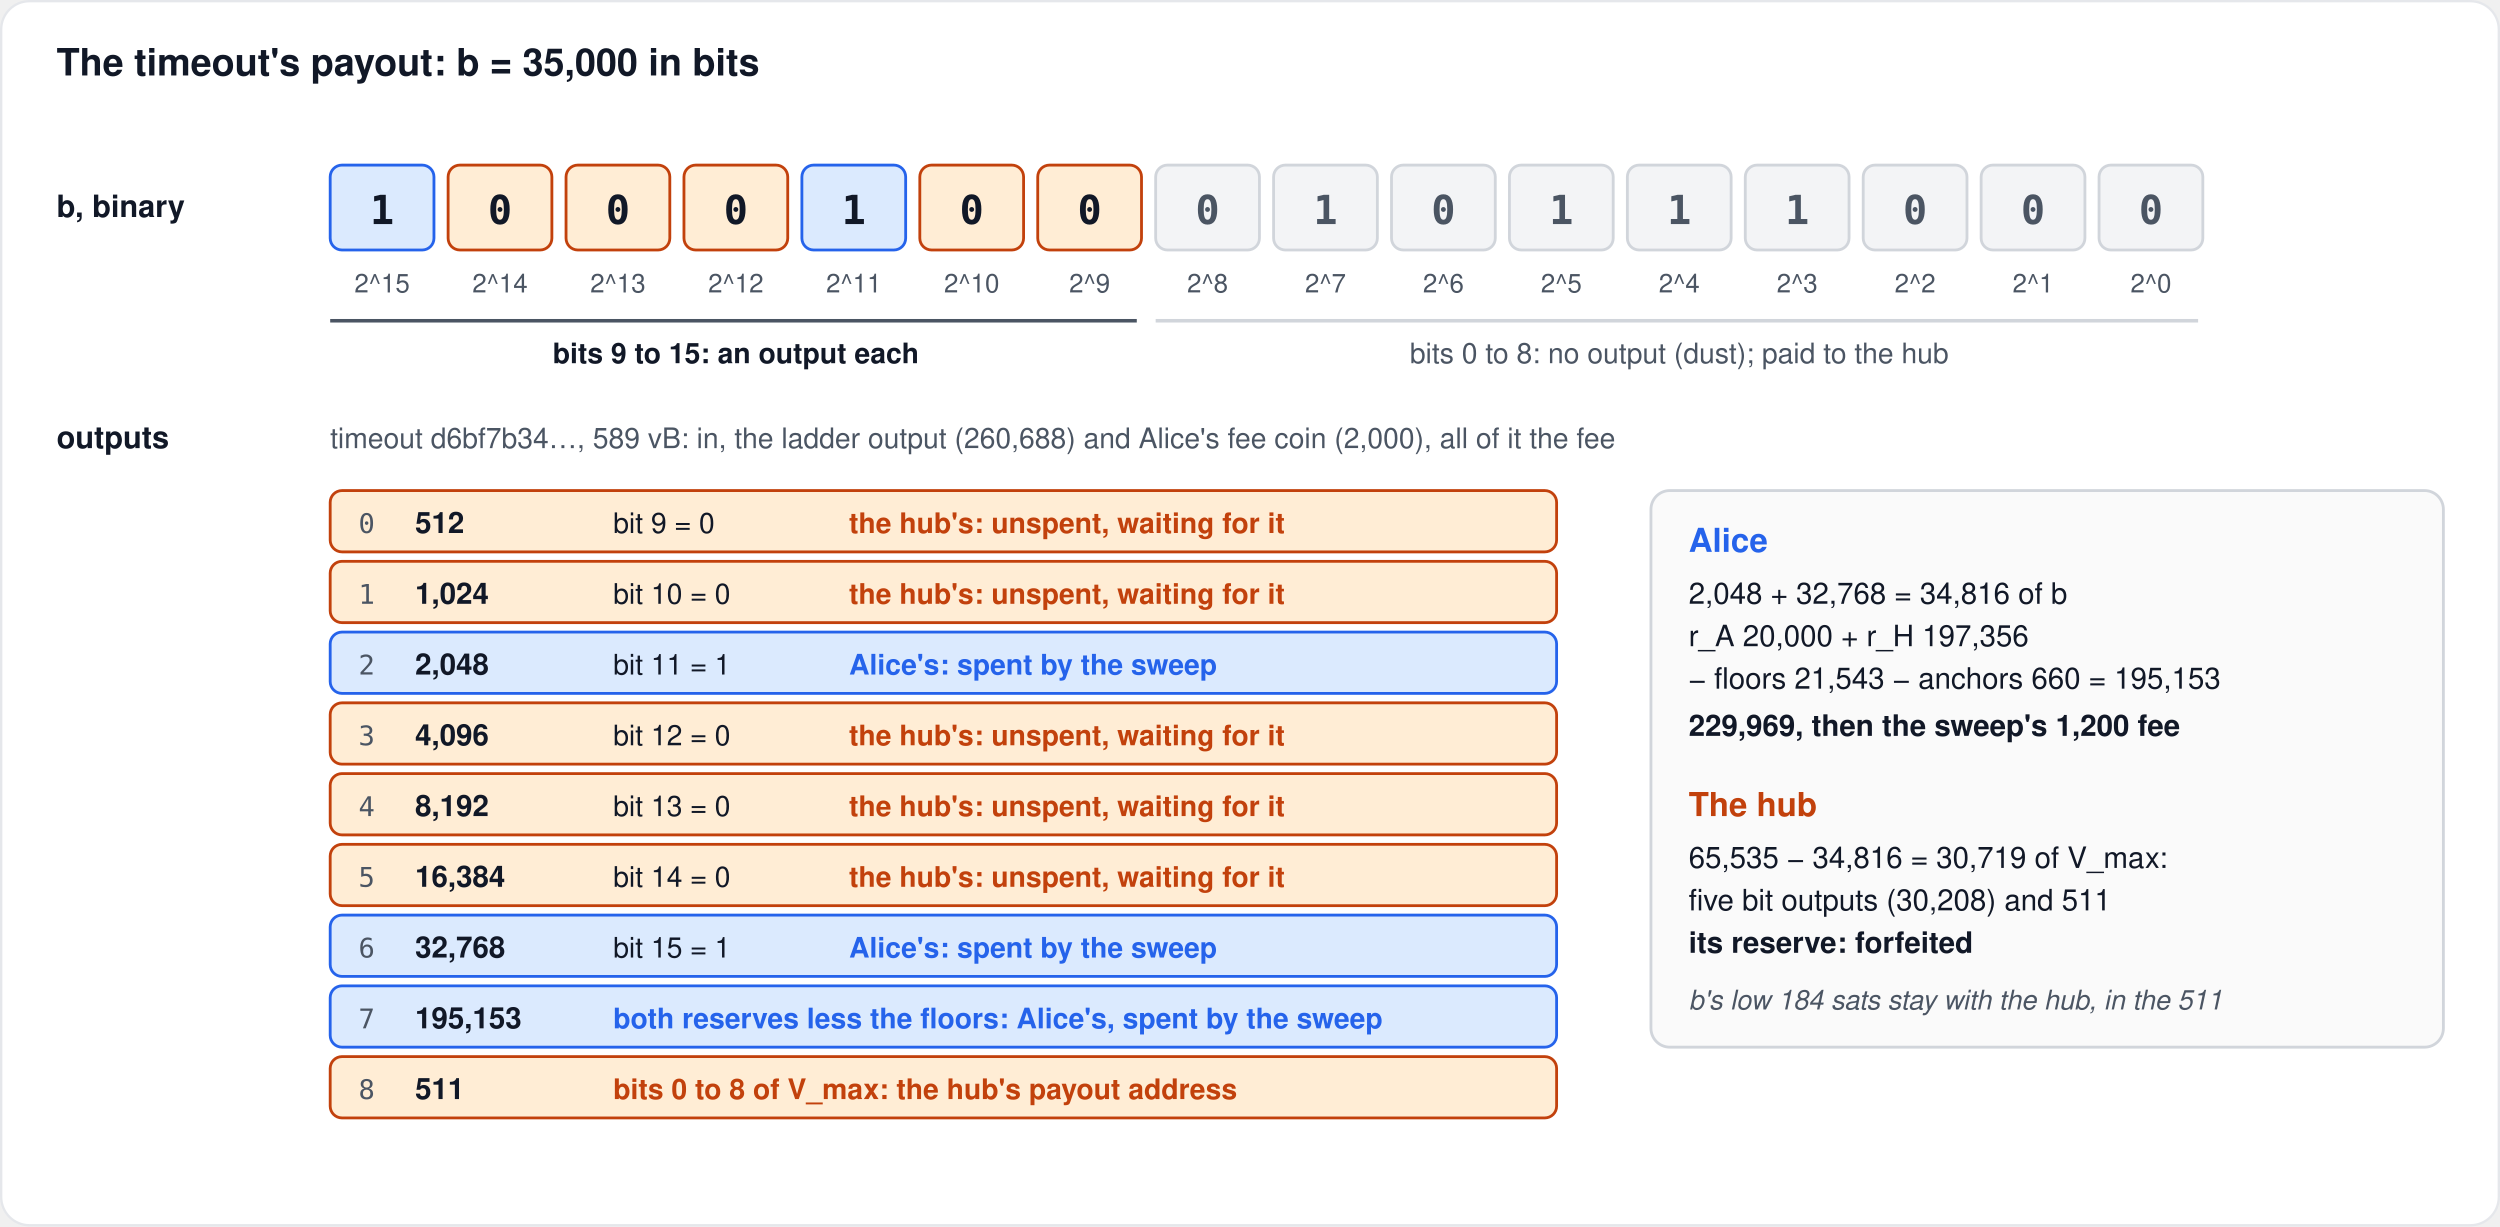
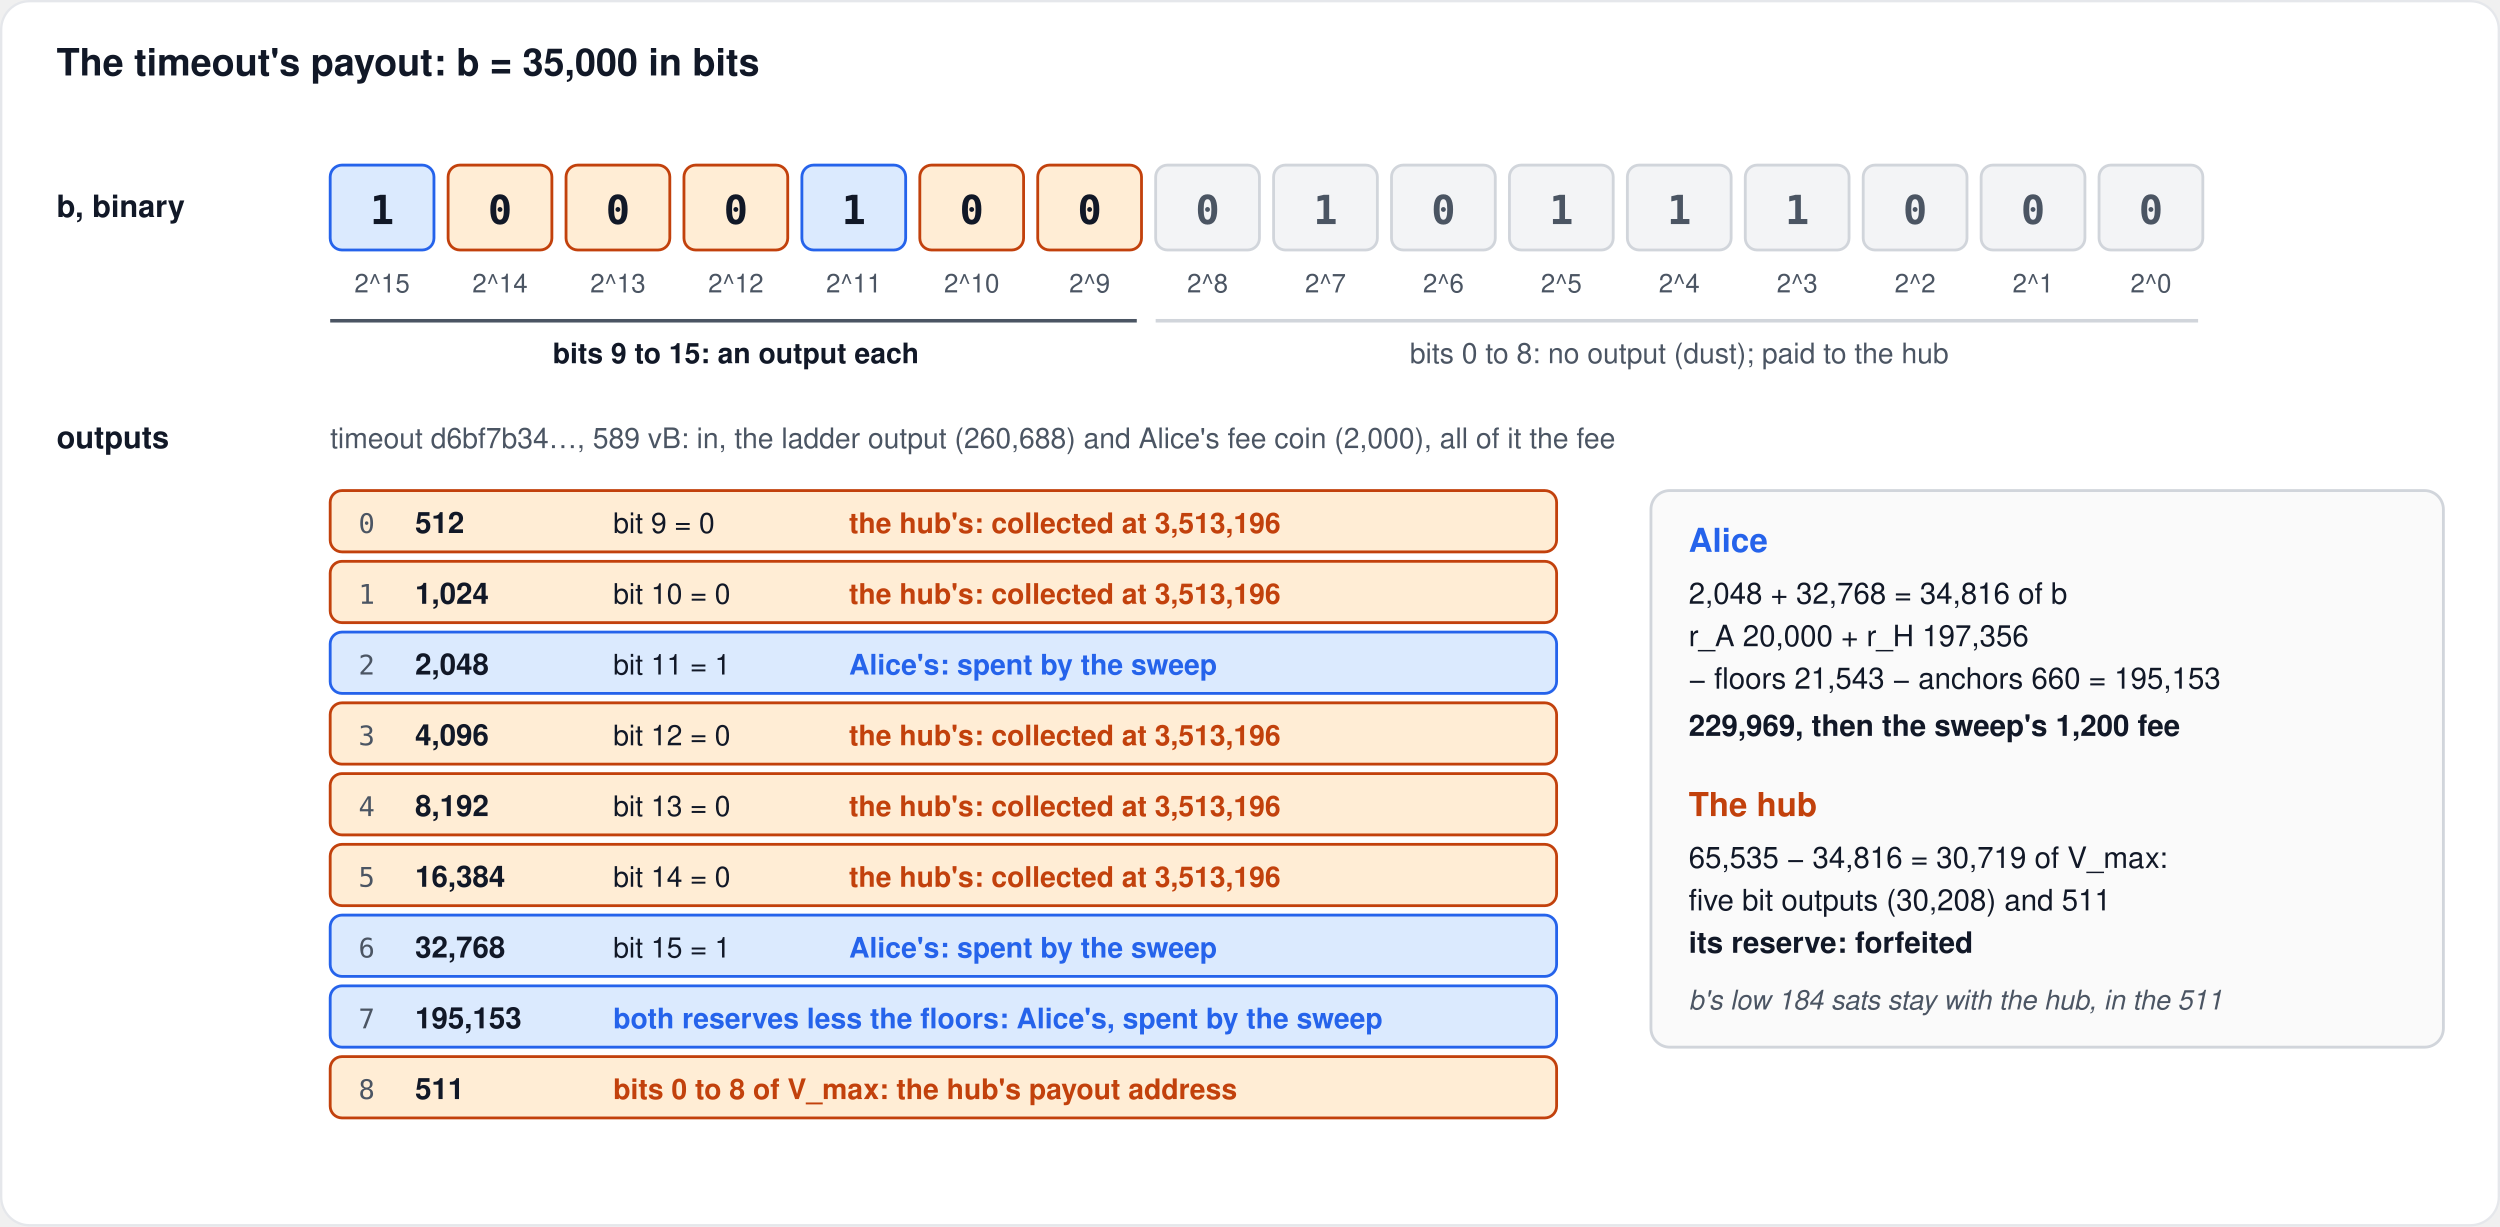
<svg xmlns="http://www.w3.org/2000/svg" width="1060" height="520" viewBox="0 0 1060 520">
  <defs>
    <marker id="ah" viewBox="0 0 10 10" refX="9" refY="5" markerWidth="7" markerHeight="7" orient="auto-start-reverse">
      <path d="M0,0 L10,5 L0,10 z" fill="#4b5563" />
    </marker>
  </defs>
  <rect x="0.5" y="0.5" width="1059" height="519" rx="12" fill="#ffffff" stroke="#e5e7eb" />
  <text x="24" y="32" font-family="-apple-system,BlinkMacSystemFont,'Segoe UI',Helvetica,Arial,sans-serif" font-size="16" font-weight="700" fill="#111827" text-anchor="start">The timeout's payout: b = 35,000 in bits</text>
  <text x="24" y="92" font-family="-apple-system,BlinkMacSystemFont,'Segoe UI',Helvetica,Arial,sans-serif" font-size="13" font-weight="700" fill="#111827" text-anchor="start">b, binary</text>
  <rect x="140" y="70" width="44" height="36" rx="5" fill="#dbeafe" stroke="#2563eb" stroke-width="1.2" />
  <text x="162.0" y="95" font-family="ui-monospace,SFMono-Regular,Menlo,Consolas,monospace" font-size="17" font-weight="700" fill="#111827" text-anchor="middle">1</text>
  <text x="162.0" y="124" font-family="-apple-system,BlinkMacSystemFont,'Segoe UI',Helvetica,Arial,sans-serif" font-size="11" font-weight="400" fill="#4b5563" text-anchor="middle">2^15</text>
  <rect x="190" y="70" width="44" height="36" rx="5" fill="#ffedd5" stroke="#c2410c" stroke-width="1.2" />
  <text x="212.0" y="95" font-family="ui-monospace,SFMono-Regular,Menlo,Consolas,monospace" font-size="17" font-weight="700" fill="#111827" text-anchor="middle">0</text>
  <text x="212.0" y="124" font-family="-apple-system,BlinkMacSystemFont,'Segoe UI',Helvetica,Arial,sans-serif" font-size="11" font-weight="400" fill="#4b5563" text-anchor="middle">2^14</text>
  <rect x="240" y="70" width="44" height="36" rx="5" fill="#ffedd5" stroke="#c2410c" stroke-width="1.2" />
  <text x="262.0" y="95" font-family="ui-monospace,SFMono-Regular,Menlo,Consolas,monospace" font-size="17" font-weight="700" fill="#111827" text-anchor="middle">0</text>
  <text x="262.0" y="124" font-family="-apple-system,BlinkMacSystemFont,'Segoe UI',Helvetica,Arial,sans-serif" font-size="11" font-weight="400" fill="#4b5563" text-anchor="middle">2^13</text>
  <rect x="290" y="70" width="44" height="36" rx="5" fill="#ffedd5" stroke="#c2410c" stroke-width="1.2" />
  <text x="312.0" y="95" font-family="ui-monospace,SFMono-Regular,Menlo,Consolas,monospace" font-size="17" font-weight="700" fill="#111827" text-anchor="middle">0</text>
  <text x="312.0" y="124" font-family="-apple-system,BlinkMacSystemFont,'Segoe UI',Helvetica,Arial,sans-serif" font-size="11" font-weight="400" fill="#4b5563" text-anchor="middle">2^12</text>
  <rect x="340" y="70" width="44" height="36" rx="5" fill="#dbeafe" stroke="#2563eb" stroke-width="1.2" />
  <text x="362.0" y="95" font-family="ui-monospace,SFMono-Regular,Menlo,Consolas,monospace" font-size="17" font-weight="700" fill="#111827" text-anchor="middle">1</text>
  <text x="362.0" y="124" font-family="-apple-system,BlinkMacSystemFont,'Segoe UI',Helvetica,Arial,sans-serif" font-size="11" font-weight="400" fill="#4b5563" text-anchor="middle">2^11</text>
  <rect x="390" y="70" width="44" height="36" rx="5" fill="#ffedd5" stroke="#c2410c" stroke-width="1.2" />
  <text x="412.0" y="95" font-family="ui-monospace,SFMono-Regular,Menlo,Consolas,monospace" font-size="17" font-weight="700" fill="#111827" text-anchor="middle">0</text>
  <text x="412.0" y="124" font-family="-apple-system,BlinkMacSystemFont,'Segoe UI',Helvetica,Arial,sans-serif" font-size="11" font-weight="400" fill="#4b5563" text-anchor="middle">2^10</text>
  <rect x="440" y="70" width="44" height="36" rx="5" fill="#ffedd5" stroke="#c2410c" stroke-width="1.2" />
  <text x="462.0" y="95" font-family="ui-monospace,SFMono-Regular,Menlo,Consolas,monospace" font-size="17" font-weight="700" fill="#111827" text-anchor="middle">0</text>
  <text x="462.0" y="124" font-family="-apple-system,BlinkMacSystemFont,'Segoe UI',Helvetica,Arial,sans-serif" font-size="11" font-weight="400" fill="#4b5563" text-anchor="middle">2^9</text>
  <rect x="490" y="70" width="44" height="36" rx="5" fill="#f3f4f6" stroke="#d1d5db" stroke-width="1.2" />
  <text x="512.0" y="95" font-family="ui-monospace,SFMono-Regular,Menlo,Consolas,monospace" font-size="17" font-weight="700" fill="#4b5563" text-anchor="middle">0</text>
  <text x="512.0" y="124" font-family="-apple-system,BlinkMacSystemFont,'Segoe UI',Helvetica,Arial,sans-serif" font-size="11" font-weight="400" fill="#4b5563" text-anchor="middle">2^8</text>
  <rect x="540" y="70" width="44" height="36" rx="5" fill="#f3f4f6" stroke="#d1d5db" stroke-width="1.2" />
  <text x="562.0" y="95" font-family="ui-monospace,SFMono-Regular,Menlo,Consolas,monospace" font-size="17" font-weight="700" fill="#4b5563" text-anchor="middle">1</text>
  <text x="562.0" y="124" font-family="-apple-system,BlinkMacSystemFont,'Segoe UI',Helvetica,Arial,sans-serif" font-size="11" font-weight="400" fill="#4b5563" text-anchor="middle">2^7</text>
  <rect x="590" y="70" width="44" height="36" rx="5" fill="#f3f4f6" stroke="#d1d5db" stroke-width="1.2" />
  <text x="612.0" y="95" font-family="ui-monospace,SFMono-Regular,Menlo,Consolas,monospace" font-size="17" font-weight="700" fill="#4b5563" text-anchor="middle">0</text>
  <text x="612.0" y="124" font-family="-apple-system,BlinkMacSystemFont,'Segoe UI',Helvetica,Arial,sans-serif" font-size="11" font-weight="400" fill="#4b5563" text-anchor="middle">2^6</text>
  <rect x="640" y="70" width="44" height="36" rx="5" fill="#f3f4f6" stroke="#d1d5db" stroke-width="1.2" />
  <text x="662.0" y="95" font-family="ui-monospace,SFMono-Regular,Menlo,Consolas,monospace" font-size="17" font-weight="700" fill="#4b5563" text-anchor="middle">1</text>
  <text x="662.0" y="124" font-family="-apple-system,BlinkMacSystemFont,'Segoe UI',Helvetica,Arial,sans-serif" font-size="11" font-weight="400" fill="#4b5563" text-anchor="middle">2^5</text>
  <rect x="690" y="70" width="44" height="36" rx="5" fill="#f3f4f6" stroke="#d1d5db" stroke-width="1.2" />
  <text x="712.0" y="95" font-family="ui-monospace,SFMono-Regular,Menlo,Consolas,monospace" font-size="17" font-weight="700" fill="#4b5563" text-anchor="middle">1</text>
  <text x="712.0" y="124" font-family="-apple-system,BlinkMacSystemFont,'Segoe UI',Helvetica,Arial,sans-serif" font-size="11" font-weight="400" fill="#4b5563" text-anchor="middle">2^4</text>
  <rect x="740" y="70" width="44" height="36" rx="5" fill="#f3f4f6" stroke="#d1d5db" stroke-width="1.2" />
  <text x="762.0" y="95" font-family="ui-monospace,SFMono-Regular,Menlo,Consolas,monospace" font-size="17" font-weight="700" fill="#4b5563" text-anchor="middle">1</text>
  <text x="762.0" y="124" font-family="-apple-system,BlinkMacSystemFont,'Segoe UI',Helvetica,Arial,sans-serif" font-size="11" font-weight="400" fill="#4b5563" text-anchor="middle">2^3</text>
  <rect x="790" y="70" width="44" height="36" rx="5" fill="#f3f4f6" stroke="#d1d5db" stroke-width="1.2" />
  <text x="812.0" y="95" font-family="ui-monospace,SFMono-Regular,Menlo,Consolas,monospace" font-size="17" font-weight="700" fill="#4b5563" text-anchor="middle">0</text>
  <text x="812.0" y="124" font-family="-apple-system,BlinkMacSystemFont,'Segoe UI',Helvetica,Arial,sans-serif" font-size="11" font-weight="400" fill="#4b5563" text-anchor="middle">2^2</text>
  <rect x="840" y="70" width="44" height="36" rx="5" fill="#f3f4f6" stroke="#d1d5db" stroke-width="1.2" />
  <text x="862.0" y="95" font-family="ui-monospace,SFMono-Regular,Menlo,Consolas,monospace" font-size="17" font-weight="700" fill="#4b5563" text-anchor="middle">0</text>
  <text x="862.0" y="124" font-family="-apple-system,BlinkMacSystemFont,'Segoe UI',Helvetica,Arial,sans-serif" font-size="11" font-weight="400" fill="#4b5563" text-anchor="middle">2^1</text>
  <rect x="890" y="70" width="44" height="36" rx="5" fill="#f3f4f6" stroke="#d1d5db" stroke-width="1.2" />
  <text x="912.0" y="95" font-family="ui-monospace,SFMono-Regular,Menlo,Consolas,monospace" font-size="17" font-weight="700" fill="#4b5563" text-anchor="middle">0</text>
  <text x="912.0" y="124" font-family="-apple-system,BlinkMacSystemFont,'Segoe UI',Helvetica,Arial,sans-serif" font-size="11" font-weight="400" fill="#4b5563" text-anchor="middle">2^0</text>
  <text x="312.0" y="154" font-family="-apple-system,BlinkMacSystemFont,'Segoe UI',Helvetica,Arial,sans-serif" font-size="12" font-weight="600" fill="#111827" text-anchor="middle">bits 9 to 15: an output each</text>
  <line x1="140" y1="136" x2="482" y2="136" stroke="#4b5563" stroke-width="1.5" />
  <text x="712.0" y="154" font-family="-apple-system,BlinkMacSystemFont,'Segoe UI',Helvetica,Arial,sans-serif" font-size="12" font-weight="400" fill="#4b5563" text-anchor="middle">bits 0 to 8: no output (dust); paid to the hub</text>
  <line x1="490" y1="136" x2="932" y2="136" stroke="#d1d5db" stroke-width="1.5" />
  <text x="24" y="190" font-family="-apple-system,BlinkMacSystemFont,'Segoe UI',Helvetica,Arial,sans-serif" font-size="13" font-weight="700" fill="#111827" text-anchor="start">outputs</text>
  <text x="140" y="190" font-family="-apple-system,BlinkMacSystemFont,'Segoe UI',Helvetica,Arial,sans-serif" font-size="12" font-weight="400" fill="#4b5563" text-anchor="start">timeout d6bf7b34…, 589 vB: in, the ladder output (260,688) and Alice's fee coin (2,000), all of it the fee</text>
  <rect x="140" y="208" width="520" height="26" rx="5" fill="#ffedd5" stroke="#c2410c" stroke-width="1.2" />
  <text x="152" y="226" font-family="ui-monospace,SFMono-Regular,Menlo,Consolas,monospace" font-size="11.5" font-weight="400" fill="#4b5563" text-anchor="start">0</text>
  <text x="176" y="226" font-family="-apple-system,BlinkMacSystemFont,'Segoe UI',Helvetica,Arial,sans-serif" font-size="12.5" font-weight="700" fill="#111827" text-anchor="start">512</text>
  <text x="260" y="226" font-family="-apple-system,BlinkMacSystemFont,'Segoe UI',Helvetica,Arial,sans-serif" font-size="12" font-weight="400" fill="#111827" text-anchor="start">bit 9 = 0</text>
-   <text x="360" y="226" font-family="-apple-system,BlinkMacSystemFont,'Segoe UI',Helvetica,Arial,sans-serif" font-size="12" font-weight="600" fill="#c2410c" text-anchor="start">the hub's: unspent, waiting for it</text>
+   <text x="360" y="226" font-family="-apple-system,BlinkMacSystemFont,'Segoe UI',Helvetica,Arial,sans-serif" font-size="12" font-weight="600" fill="#c2410c" text-anchor="start">the hub's: collected at 3,513,196</text>
  <rect x="140" y="238" width="520" height="26" rx="5" fill="#ffedd5" stroke="#c2410c" stroke-width="1.2" />
  <text x="152" y="256" font-family="ui-monospace,SFMono-Regular,Menlo,Consolas,monospace" font-size="11.5" font-weight="400" fill="#4b5563" text-anchor="start">1</text>
  <text x="176" y="256" font-family="-apple-system,BlinkMacSystemFont,'Segoe UI',Helvetica,Arial,sans-serif" font-size="12.5" font-weight="700" fill="#111827" text-anchor="start">1,024</text>
  <text x="260" y="256" font-family="-apple-system,BlinkMacSystemFont,'Segoe UI',Helvetica,Arial,sans-serif" font-size="12" font-weight="400" fill="#111827" text-anchor="start">bit 10 = 0</text>
-   <text x="360" y="256" font-family="-apple-system,BlinkMacSystemFont,'Segoe UI',Helvetica,Arial,sans-serif" font-size="12" font-weight="600" fill="#c2410c" text-anchor="start">the hub's: unspent, waiting for it</text>
+   <text x="360" y="256" font-family="-apple-system,BlinkMacSystemFont,'Segoe UI',Helvetica,Arial,sans-serif" font-size="12" font-weight="600" fill="#c2410c" text-anchor="start">the hub's: collected at 3,513,196</text>
  <rect x="140" y="268" width="520" height="26" rx="5" fill="#dbeafe" stroke="#2563eb" stroke-width="1.2" />
  <text x="152" y="286" font-family="ui-monospace,SFMono-Regular,Menlo,Consolas,monospace" font-size="11.5" font-weight="400" fill="#4b5563" text-anchor="start">2</text>
  <text x="176" y="286" font-family="-apple-system,BlinkMacSystemFont,'Segoe UI',Helvetica,Arial,sans-serif" font-size="12.5" font-weight="700" fill="#111827" text-anchor="start">2,048</text>
  <text x="260" y="286" font-family="-apple-system,BlinkMacSystemFont,'Segoe UI',Helvetica,Arial,sans-serif" font-size="12" font-weight="400" fill="#111827" text-anchor="start">bit 11 = 1</text>
  <text x="360" y="286" font-family="-apple-system,BlinkMacSystemFont,'Segoe UI',Helvetica,Arial,sans-serif" font-size="12" font-weight="600" fill="#2563eb" text-anchor="start">Alice's: spent by the sweep</text>
  <rect x="140" y="298" width="520" height="26" rx="5" fill="#ffedd5" stroke="#c2410c" stroke-width="1.2" />
  <text x="152" y="316" font-family="ui-monospace,SFMono-Regular,Menlo,Consolas,monospace" font-size="11.5" font-weight="400" fill="#4b5563" text-anchor="start">3</text>
  <text x="176" y="316" font-family="-apple-system,BlinkMacSystemFont,'Segoe UI',Helvetica,Arial,sans-serif" font-size="12.5" font-weight="700" fill="#111827" text-anchor="start">4,096</text>
  <text x="260" y="316" font-family="-apple-system,BlinkMacSystemFont,'Segoe UI',Helvetica,Arial,sans-serif" font-size="12" font-weight="400" fill="#111827" text-anchor="start">bit 12 = 0</text>
-   <text x="360" y="316" font-family="-apple-system,BlinkMacSystemFont,'Segoe UI',Helvetica,Arial,sans-serif" font-size="12" font-weight="600" fill="#c2410c" text-anchor="start">the hub's: unspent, waiting for it</text>
+   <text x="360" y="316" font-family="-apple-system,BlinkMacSystemFont,'Segoe UI',Helvetica,Arial,sans-serif" font-size="12" font-weight="600" fill="#c2410c" text-anchor="start">the hub's: collected at 3,513,196</text>
  <rect x="140" y="328" width="520" height="26" rx="5" fill="#ffedd5" stroke="#c2410c" stroke-width="1.2" />
  <text x="152" y="346" font-family="ui-monospace,SFMono-Regular,Menlo,Consolas,monospace" font-size="11.5" font-weight="400" fill="#4b5563" text-anchor="start">4</text>
  <text x="176" y="346" font-family="-apple-system,BlinkMacSystemFont,'Segoe UI',Helvetica,Arial,sans-serif" font-size="12.5" font-weight="700" fill="#111827" text-anchor="start">8,192</text>
  <text x="260" y="346" font-family="-apple-system,BlinkMacSystemFont,'Segoe UI',Helvetica,Arial,sans-serif" font-size="12" font-weight="400" fill="#111827" text-anchor="start">bit 13 = 0</text>
-   <text x="360" y="346" font-family="-apple-system,BlinkMacSystemFont,'Segoe UI',Helvetica,Arial,sans-serif" font-size="12" font-weight="600" fill="#c2410c" text-anchor="start">the hub's: unspent, waiting for it</text>
+   <text x="360" y="346" font-family="-apple-system,BlinkMacSystemFont,'Segoe UI',Helvetica,Arial,sans-serif" font-size="12" font-weight="600" fill="#c2410c" text-anchor="start">the hub's: collected at 3,513,196</text>
  <rect x="140" y="358" width="520" height="26" rx="5" fill="#ffedd5" stroke="#c2410c" stroke-width="1.2" />
  <text x="152" y="376" font-family="ui-monospace,SFMono-Regular,Menlo,Consolas,monospace" font-size="11.5" font-weight="400" fill="#4b5563" text-anchor="start">5</text>
  <text x="176" y="376" font-family="-apple-system,BlinkMacSystemFont,'Segoe UI',Helvetica,Arial,sans-serif" font-size="12.5" font-weight="700" fill="#111827" text-anchor="start">16,384</text>
  <text x="260" y="376" font-family="-apple-system,BlinkMacSystemFont,'Segoe UI',Helvetica,Arial,sans-serif" font-size="12" font-weight="400" fill="#111827" text-anchor="start">bit 14 = 0</text>
-   <text x="360" y="376" font-family="-apple-system,BlinkMacSystemFont,'Segoe UI',Helvetica,Arial,sans-serif" font-size="12" font-weight="600" fill="#c2410c" text-anchor="start">the hub's: unspent, waiting for it</text>
+   <text x="360" y="376" font-family="-apple-system,BlinkMacSystemFont,'Segoe UI',Helvetica,Arial,sans-serif" font-size="12" font-weight="600" fill="#c2410c" text-anchor="start">the hub's: collected at 3,513,196</text>
  <rect x="140" y="388" width="520" height="26" rx="5" fill="#dbeafe" stroke="#2563eb" stroke-width="1.2" />
  <text x="152" y="406" font-family="ui-monospace,SFMono-Regular,Menlo,Consolas,monospace" font-size="11.5" font-weight="400" fill="#4b5563" text-anchor="start">6</text>
  <text x="176" y="406" font-family="-apple-system,BlinkMacSystemFont,'Segoe UI',Helvetica,Arial,sans-serif" font-size="12.5" font-weight="700" fill="#111827" text-anchor="start">32,768</text>
  <text x="260" y="406" font-family="-apple-system,BlinkMacSystemFont,'Segoe UI',Helvetica,Arial,sans-serif" font-size="12" font-weight="400" fill="#111827" text-anchor="start">bit 15 = 1</text>
  <text x="360" y="406" font-family="-apple-system,BlinkMacSystemFont,'Segoe UI',Helvetica,Arial,sans-serif" font-size="12" font-weight="600" fill="#2563eb" text-anchor="start">Alice's: spent by the sweep</text>
  <rect x="140" y="418" width="520" height="26" rx="5" fill="#dbeafe" stroke="#2563eb" stroke-width="1.2" />
  <text x="152" y="436" font-family="ui-monospace,SFMono-Regular,Menlo,Consolas,monospace" font-size="11.5" font-weight="400" fill="#4b5563" text-anchor="start">7</text>
  <text x="176" y="436" font-family="-apple-system,BlinkMacSystemFont,'Segoe UI',Helvetica,Arial,sans-serif" font-size="12.5" font-weight="700" fill="#111827" text-anchor="start">195,153</text>
  <text x="260" y="436" font-family="-apple-system,BlinkMacSystemFont,'Segoe UI',Helvetica,Arial,sans-serif" font-size="12" font-weight="600" fill="#2563eb" text-anchor="start">both reserves less the floors: Alice's, spent by the sweep</text>
  <rect x="140" y="448" width="520" height="26" rx="5" fill="#ffedd5" stroke="#c2410c" stroke-width="1.2" />
  <text x="152" y="466" font-family="ui-monospace,SFMono-Regular,Menlo,Consolas,monospace" font-size="11.5" font-weight="400" fill="#4b5563" text-anchor="start">8</text>
  <text x="176" y="466" font-family="-apple-system,BlinkMacSystemFont,'Segoe UI',Helvetica,Arial,sans-serif" font-size="12.5" font-weight="700" fill="#111827" text-anchor="start">511</text>
  <text x="260" y="466" font-family="-apple-system,BlinkMacSystemFont,'Segoe UI',Helvetica,Arial,sans-serif" font-size="12" font-weight="600" fill="#c2410c" text-anchor="start">bits 0 to 8 of V_max: the hub's payout address</text>
  <rect x="700" y="208" width="336" height="236" rx="8" fill="#fafafa" stroke="#d1d5db" stroke-width="1.2" />
  <text x="716" y="234" font-family="-apple-system,BlinkMacSystemFont,'Segoe UI',Helvetica,Arial,sans-serif" font-size="14" font-weight="700" fill="#2563eb" text-anchor="start">Alice</text>
  <text x="716" y="256" font-family="-apple-system,BlinkMacSystemFont,'Segoe UI',Helvetica,Arial,sans-serif" font-size="12.5" font-weight="400" fill="#111827" text-anchor="start">2,048 + 32,768 = 34,816 of b</text>
  <text x="716" y="274" font-family="-apple-system,BlinkMacSystemFont,'Segoe UI',Helvetica,Arial,sans-serif" font-size="12.5" font-weight="400" fill="#111827" text-anchor="start">r_A 20,000 + r_H 197,356</text>
  <text x="716" y="292" font-family="-apple-system,BlinkMacSystemFont,'Segoe UI',Helvetica,Arial,sans-serif" font-size="12.5" font-weight="400" fill="#111827" text-anchor="start">  − floors 21,543 − anchors 660 = 195,153</text>
  <text x="716" y="312" font-family="-apple-system,BlinkMacSystemFont,'Segoe UI',Helvetica,Arial,sans-serif" font-size="12.5" font-weight="700" fill="#111827" text-anchor="start">229,969, then the sweep's 1,200 fee</text>
  <text x="716" y="346" font-family="-apple-system,BlinkMacSystemFont,'Segoe UI',Helvetica,Arial,sans-serif" font-size="14" font-weight="700" fill="#c2410c" text-anchor="start">The hub</text>
  <text x="716" y="368" font-family="-apple-system,BlinkMacSystemFont,'Segoe UI',Helvetica,Arial,sans-serif" font-size="12.5" font-weight="400" fill="#111827" text-anchor="start">65,535 − 34,816 = 30,719 of V_max:</text>
  <text x="716" y="386" font-family="-apple-system,BlinkMacSystemFont,'Segoe UI',Helvetica,Arial,sans-serif" font-size="12.5" font-weight="400" fill="#111827" text-anchor="start">five bit outputs (30,208) and 511</text>
  <text x="716" y="404" font-family="-apple-system,BlinkMacSystemFont,'Segoe UI',Helvetica,Arial,sans-serif" font-size="12.5" font-weight="700" fill="#111827" text-anchor="start">its reserve: forfeited</text>
  <text x="716" y="428" font-family="-apple-system,BlinkMacSystemFont,'Segoe UI',Helvetica,Arial,sans-serif" font-size="11.5" font-weight="400" fill="#4b5563" text-anchor="start" font-style="italic">b's low 184 sats stay with the hub, in the 511</text>
</svg>
